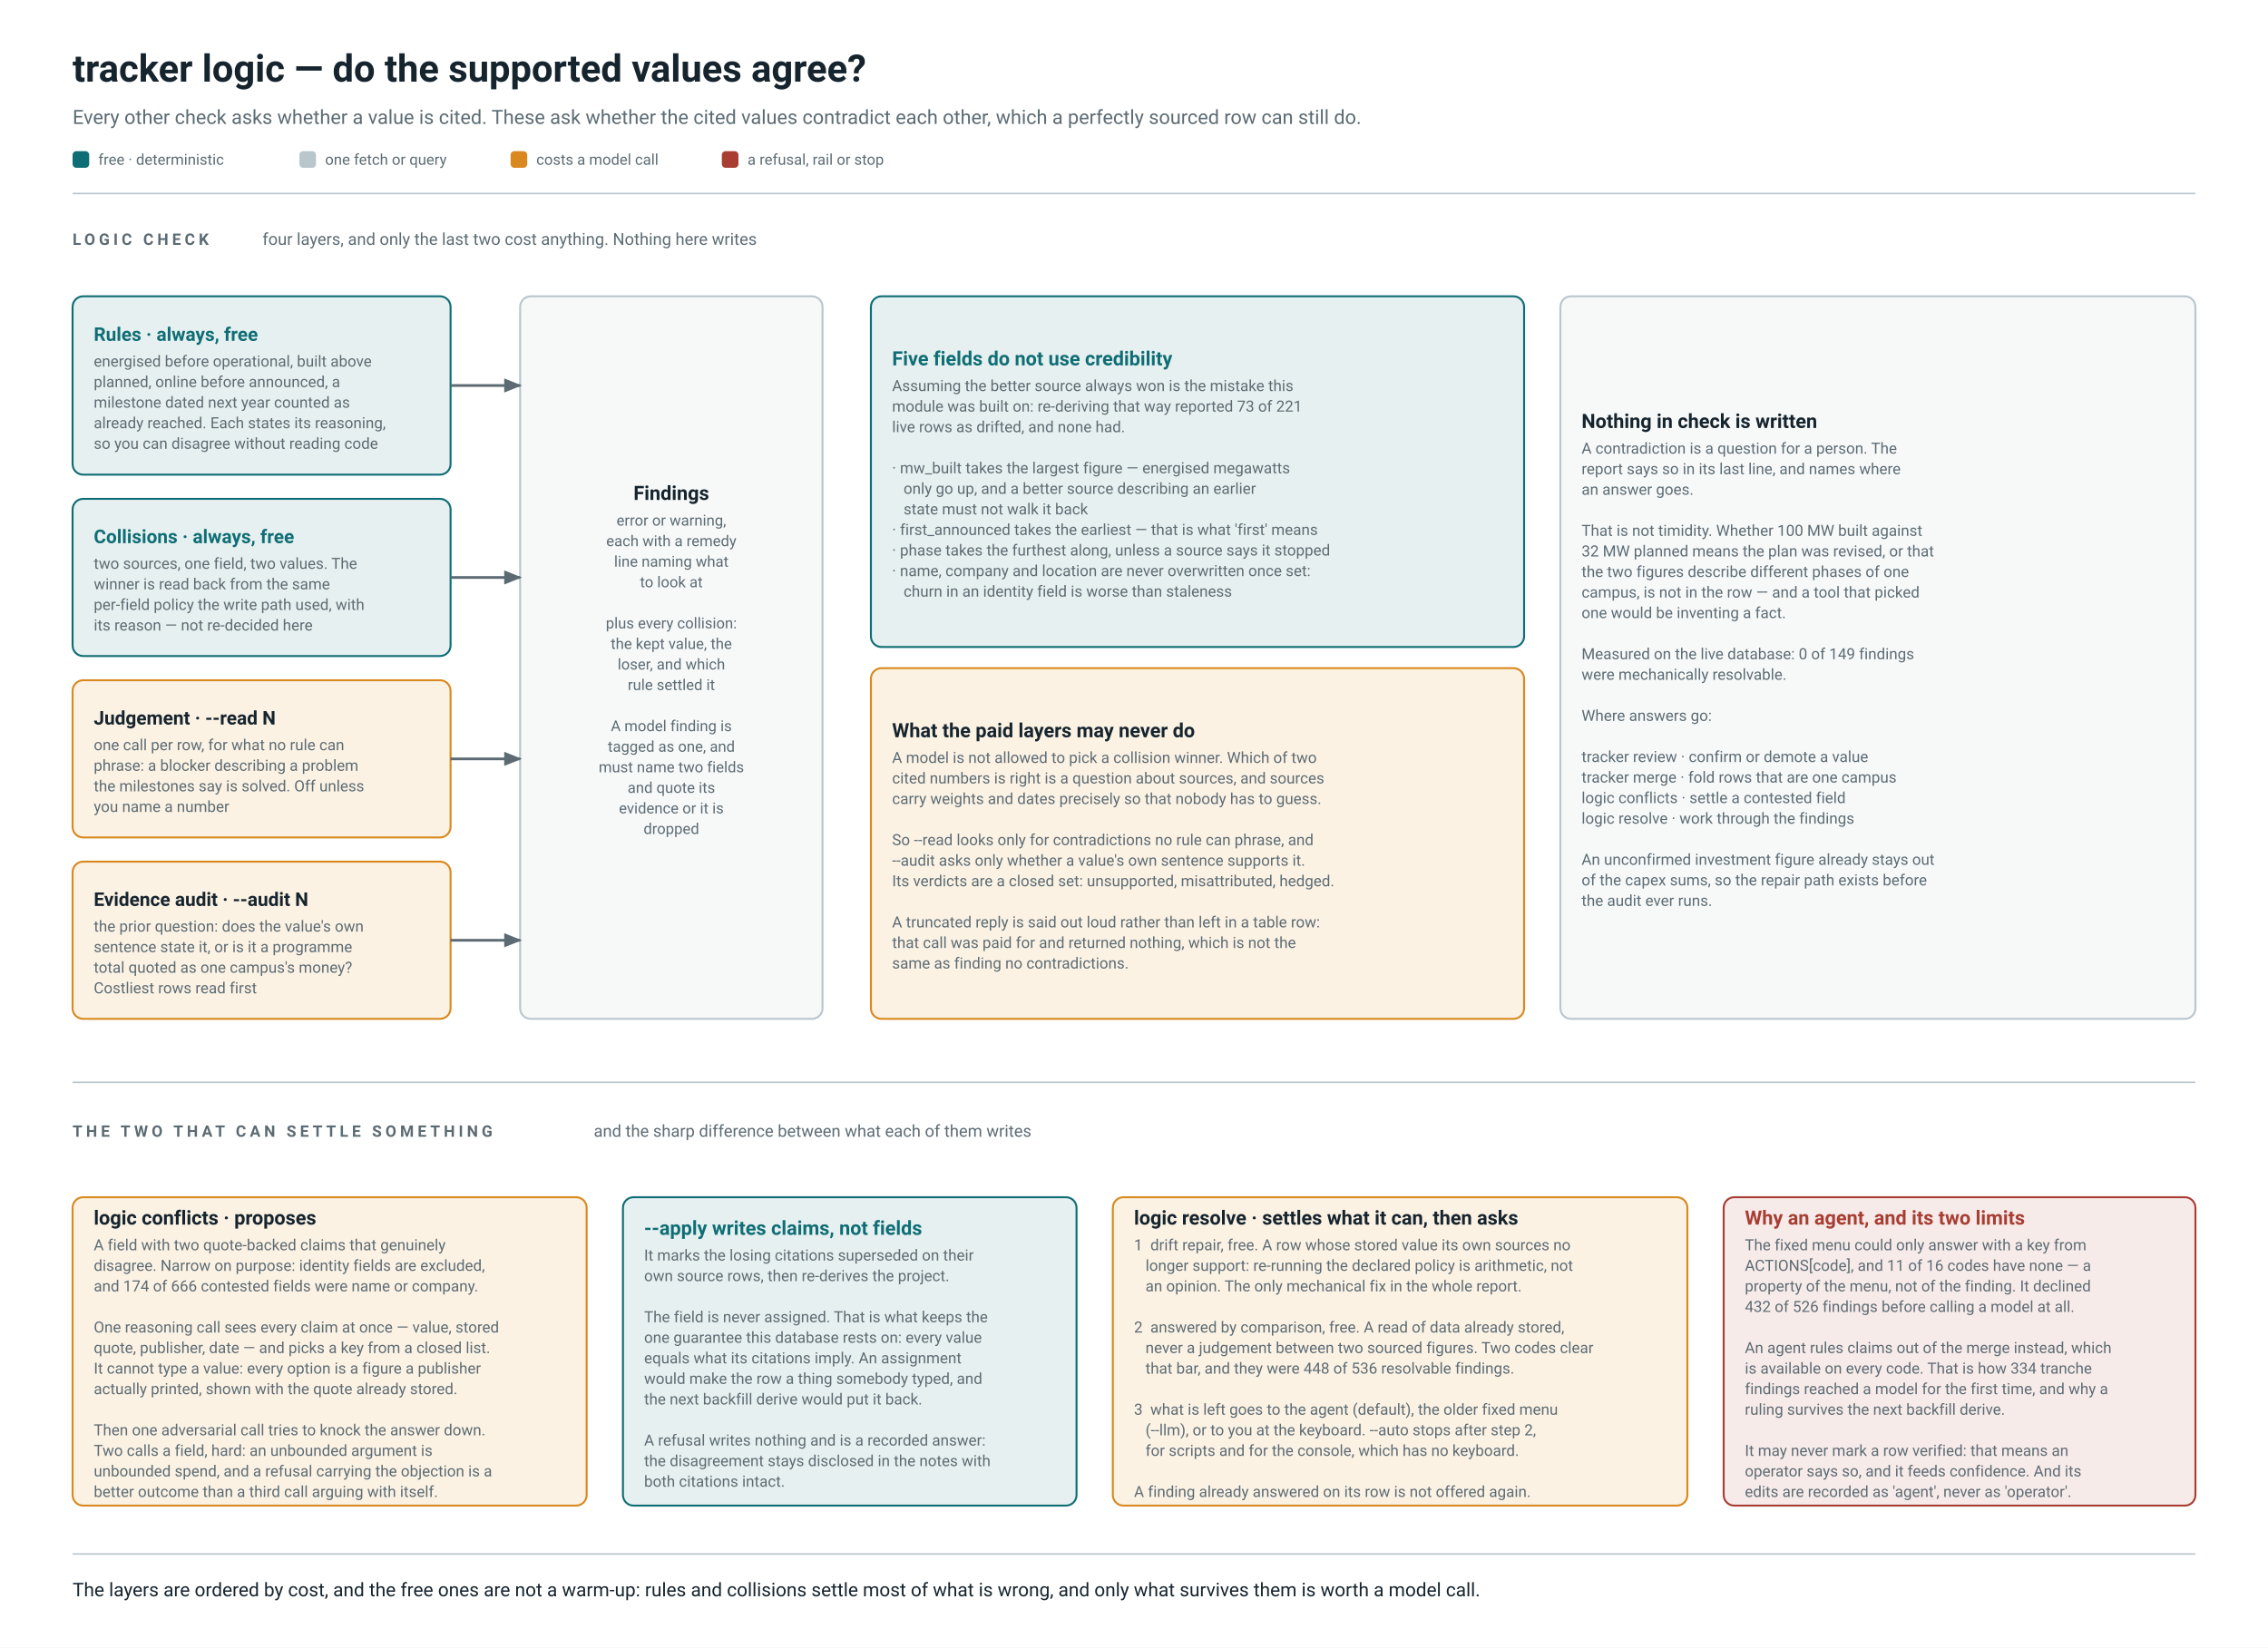
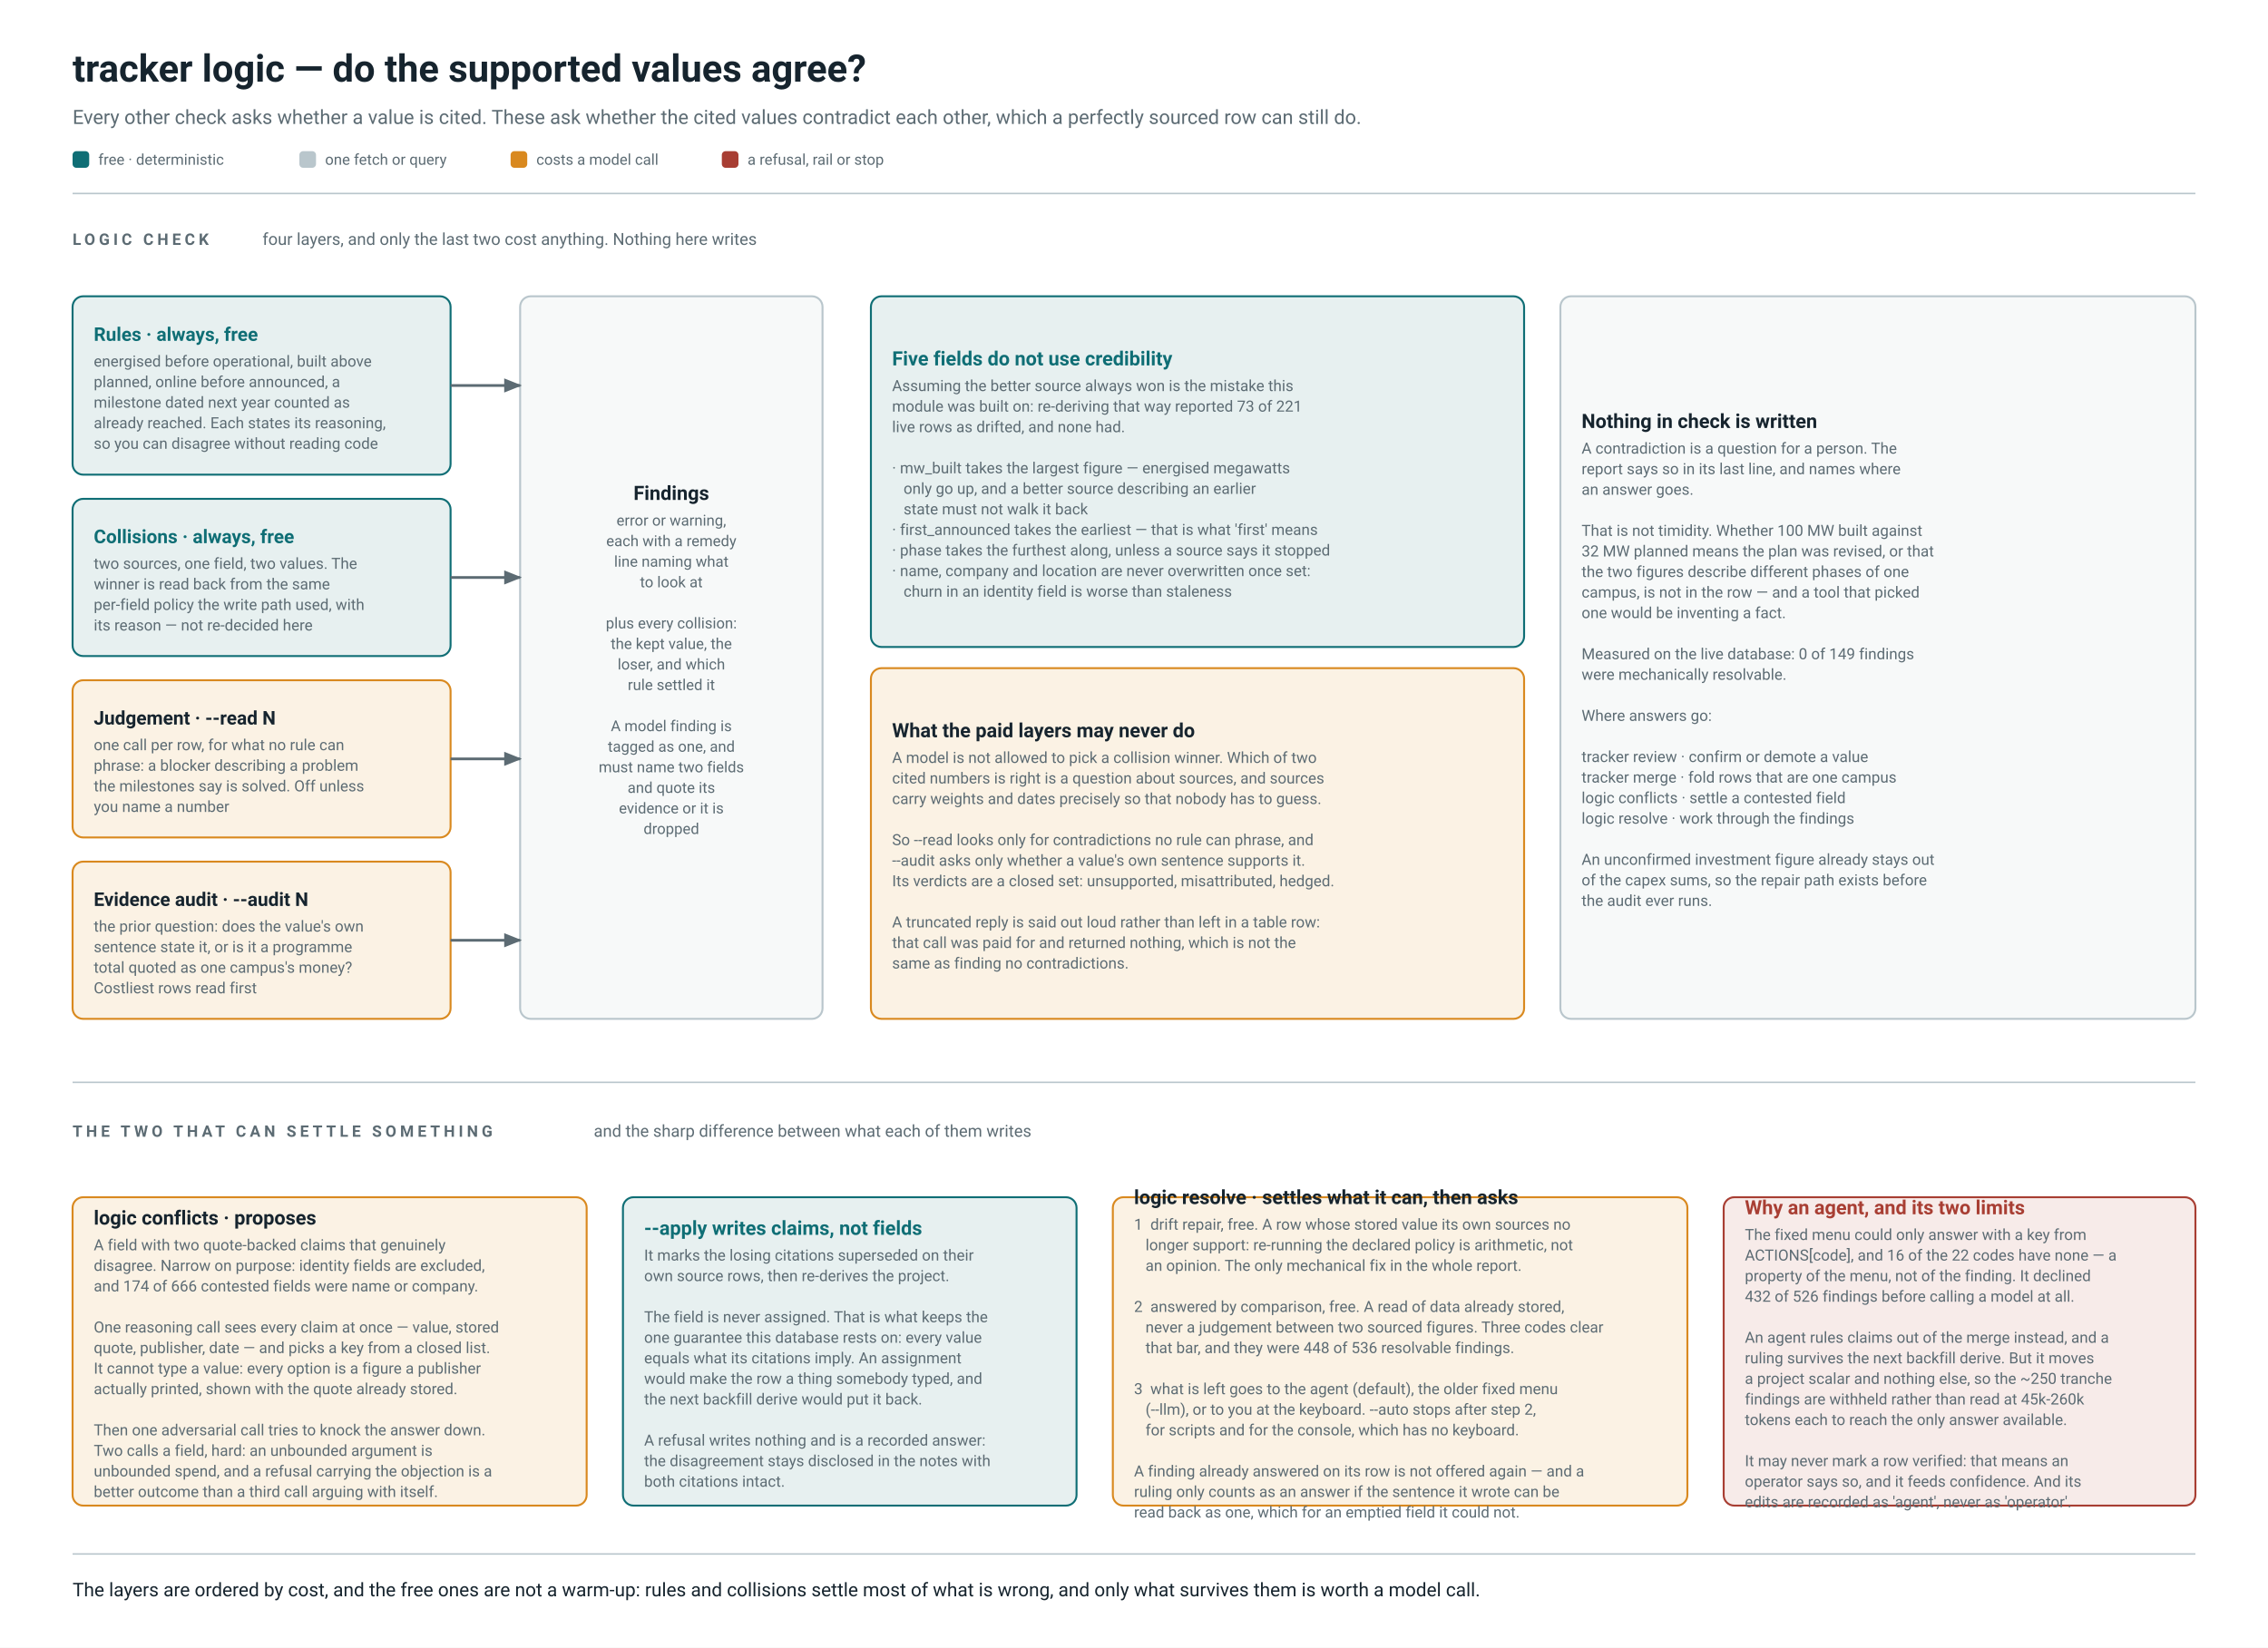
<svg xmlns="http://www.w3.org/2000/svg" width="1500" height="1090" viewBox="0 0 1500 1090" font-family="system-ui,-apple-system,'Segoe UI',Roboto,'Helvetica Neue','DejaVu Sans',Arial,sans-serif">
  <defs>
    <marker id="a5C6B73" viewBox="0 0 10 10" refX="9" refY="5" markerWidth="6.5" markerHeight="6.5" orient="auto-start-reverse">
      <path d="M 0 1 L 10 5 L 0 9 z" fill="#5C6B73" />
    </marker>
  </defs>
  <rect width="1500" height="1090" fill="#FFFFFF" />
  <g font-family="system-ui,-apple-system,'Segoe UI',Roboto,'Helvetica Neue','DejaVu Sans',Arial,sans-serif" xml:space="preserve">
    <text x="48.0" y="54.0" font-size="25" fill="#16242E" text-anchor="start" font-weight="700">tracker logic — do the supported values agree?</text>
    <text x="48.0" y="82.0" font-size="13" fill="#5C6B73" text-anchor="start">Every other check asks whether a value is cited. These ask whether the cited values contradict each other, which a perfectly sourced row can still do.</text>
    <rect x="48.0" y="100.0" width="11" height="11" rx="2.5" fill="#0F6E75" />
    <text x="65.0" y="109.0" font-size="10" fill="#5C6B73" text-anchor="start">free · deterministic</text>
    <rect x="198.0" y="100.0" width="11" height="11" rx="2.5" fill="#B9C6CC" />
    <text x="215.0" y="109.0" font-size="10" fill="#5C6B73" text-anchor="start">one fetch or query</text>
    <rect x="337.7" y="100.0" width="11" height="11" rx="2.5" fill="#D9891F" />
    <text x="354.7" y="109.0" font-size="10" fill="#5C6B73" text-anchor="start">costs a model call</text>
    <rect x="477.4" y="100.0" width="11" height="11" rx="2.5" fill="#A83E33" />
    <text x="494.4" y="109.0" font-size="10" fill="#5C6B73" text-anchor="start">a refusal, rail or stop</text>
    <line x1="48" y1="128" x2="1452" y2="128" stroke="#B9C6CC" stroke-width="1" />
    <text x="48.0" y="162.0" font-size="10.5" fill="#5C6B73" text-anchor="start" font-weight="700" letter-spacing="2.4">LOGIC CHECK</text>
    <text x="173.6" y="162.0" font-size="11" fill="#5C6B73" text-anchor="start">four layers, and only the last two cost anything. Nothing here writes</text>
    <rect x="48.0" y="196.0" width="250.0" height="118.0" rx="7" fill="#E7F0F0" stroke="#0F6E75" stroke-width="1.3" />
    <text x="62.0" y="225.5" font-size="12.5" fill="#0F6E75" text-anchor="left" font-weight="700">Rules · always, free</text>
    <text x="62.0" y="242.5" font-size="10.2" fill="#5C6B73" text-anchor="left">energised before operational, built above</text>
    <text x="62.0" y="256.1" font-size="10.2" fill="#5C6B73" text-anchor="left">planned, online before announced, a</text>
    <text x="62.0" y="269.7" font-size="10.2" fill="#5C6B73" text-anchor="left">milestone dated next year counted as</text>
    <text x="62.0" y="283.3" font-size="10.2" fill="#5C6B73" text-anchor="left">already reached. Each states its reasoning,</text>
    <text x="62.0" y="296.9" font-size="10.2" fill="#5C6B73" text-anchor="left">so you can disagree without reading code</text>
    <rect x="48.0" y="330.0" width="250.0" height="104.0" rx="7" fill="#E7F0F0" stroke="#0F6E75" stroke-width="1.3" />
    <text x="62.0" y="359.3" font-size="12.5" fill="#0F6E75" text-anchor="left" font-weight="700">Collisions · always, free</text>
    <text x="62.0" y="376.3" font-size="10.2" fill="#5C6B73" text-anchor="left">two sources, one field, two values. The</text>
    <text x="62.0" y="389.9" font-size="10.2" fill="#5C6B73" text-anchor="left">winner is read back from the same</text>
    <text x="62.0" y="403.5" font-size="10.2" fill="#5C6B73" text-anchor="left">per-field policy the write path used, with</text>
    <text x="62.0" y="417.1" font-size="10.2" fill="#5C6B73" text-anchor="left">its reason — not re-decided here</text>
    <rect x="48.0" y="450.0" width="250.0" height="104.0" rx="7" fill="#FBF2E4" stroke="#D9891F" stroke-width="1.3" />
    <text x="62.0" y="479.3" font-size="12.5" fill="#16242E" text-anchor="left" font-weight="700">Judgement · --read N</text>
    <text x="62.0" y="496.3" font-size="10.2" fill="#5C6B73" text-anchor="left">one call per row, for what no rule can</text>
    <text x="62.0" y="509.9" font-size="10.2" fill="#5C6B73" text-anchor="left">phrase: a blocker describing a problem</text>
    <text x="62.0" y="523.5" font-size="10.2" fill="#5C6B73" text-anchor="left">the milestones say is solved. Off unless</text>
    <text x="62.0" y="537.1" font-size="10.2" fill="#5C6B73" text-anchor="left">you name a number</text>
    <rect x="48.0" y="570.0" width="250.0" height="104.0" rx="7" fill="#FBF2E4" stroke="#D9891F" stroke-width="1.3" />
    <text x="62.0" y="599.3" font-size="12.5" fill="#16242E" text-anchor="left" font-weight="700">Evidence audit · --audit N</text>
    <text x="62.0" y="616.3" font-size="10.2" fill="#5C6B73" text-anchor="left">the prior question: does the value's own</text>
    <text x="62.0" y="629.9" font-size="10.2" fill="#5C6B73" text-anchor="left">sentence state it, or is it a programme</text>
    <text x="62.0" y="643.5" font-size="10.2" fill="#5C6B73" text-anchor="left">total quoted as one campus's money?</text>
    <text x="62.0" y="657.1" font-size="10.2" fill="#5C6B73" text-anchor="left">Costliest rows read first</text>
    <rect x="344.0" y="196.0" width="200.0" height="478.0" rx="7" fill="#F7F9F9" stroke="#B9C6CC" stroke-width="1.3" />
    <text x="444.0" y="330.7" font-size="13" fill="#16242E" text-anchor="middle" font-weight="700">Findings</text>
    <text x="444.0" y="347.7" font-size="10" fill="#5C6B73" text-anchor="middle">error or warning,</text>
    <text x="444.0" y="361.3" font-size="10" fill="#5C6B73" text-anchor="middle">each with a remedy</text>
    <text x="444.0" y="374.9" font-size="10" fill="#5C6B73" text-anchor="middle">line naming what</text>
    <text x="444.0" y="388.5" font-size="10" fill="#5C6B73" text-anchor="middle">to look at</text>
    <text x="444.0" y="402.1" font-size="10" fill="#5C6B73" text-anchor="middle" />
    <text x="444.0" y="415.7" font-size="10" fill="#5C6B73" text-anchor="middle">plus every collision:</text>
    <text x="444.0" y="429.3" font-size="10" fill="#5C6B73" text-anchor="middle">the kept value, the</text>
    <text x="444.0" y="442.9" font-size="10" fill="#5C6B73" text-anchor="middle">loser, and which</text>
    <text x="444.0" y="456.5" font-size="10" fill="#5C6B73" text-anchor="middle">rule settled it</text>
    <text x="444.0" y="470.1" font-size="10" fill="#5C6B73" text-anchor="middle" />
    <text x="444.0" y="483.7" font-size="10" fill="#5C6B73" text-anchor="middle">A model finding is</text>
    <text x="444.0" y="497.3" font-size="10" fill="#5C6B73" text-anchor="middle">tagged as one, and</text>
    <text x="444.0" y="510.9" font-size="10" fill="#5C6B73" text-anchor="middle">must name two fields</text>
    <text x="444.0" y="524.5" font-size="10" fill="#5C6B73" text-anchor="middle">and quote its</text>
    <text x="444.0" y="538.1" font-size="10" fill="#5C6B73" text-anchor="middle">evidence or it is</text>
    <text x="444.0" y="551.7" font-size="10" fill="#5C6B73" text-anchor="middle">dropped</text>
    <polyline points="298.0,255.0 344.0,255.0" fill="none" stroke="#5C6B73" stroke-width="1.8" stroke-linejoin="round" marker-end="url(#a5C6B73)" />
    <polyline points="298.0,382.0 344.0,382.0" fill="none" stroke="#5C6B73" stroke-width="1.8" stroke-linejoin="round" marker-end="url(#a5C6B73)" />
    <polyline points="298.0,502.0 344.0,502.0" fill="none" stroke="#5C6B73" stroke-width="1.8" stroke-linejoin="round" marker-end="url(#a5C6B73)" />
    <polyline points="298.0,622.0 344.0,622.0" fill="none" stroke="#5C6B73" stroke-width="1.8" stroke-linejoin="round" marker-end="url(#a5C6B73)" />
    <rect x="576.0" y="196.0" width="432.0" height="232.0" rx="7" fill="#E7F0F0" stroke="#0F6E75" stroke-width="1.3" />
    <text x="590.0" y="241.7" font-size="13" fill="#0F6E75" text-anchor="left" font-weight="700">Five fields do not use credibility</text>
    <text x="590.0" y="258.7" font-size="10.2" fill="#5C6B73" text-anchor="left">Assuming the better source always won is the mistake this</text>
    <text x="590.0" y="272.3" font-size="10.2" fill="#5C6B73" text-anchor="left">module was built on: re-deriving that way reported 73 of 221</text>
    <text x="590.0" y="285.9" font-size="10.2" fill="#5C6B73" text-anchor="left">live rows as drifted, and none had.</text>
    <text x="590.0" y="299.5" font-size="10.2" fill="#5C6B73" text-anchor="left" />
    <text x="590.0" y="313.1" font-size="10.2" fill="#5C6B73" text-anchor="left">· mw_built takes the largest figure — energised megawatts</text>
    <text x="590.0" y="326.7" font-size="10.2" fill="#5C6B73" text-anchor="left">   only go up, and a better source describing an earlier</text>
    <text x="590.0" y="340.3" font-size="10.2" fill="#5C6B73" text-anchor="left">   state must not walk it back</text>
    <text x="590.0" y="353.9" font-size="10.2" fill="#5C6B73" text-anchor="left">· first_announced takes the earliest — that is what 'first' means</text>
    <text x="590.0" y="367.5" font-size="10.2" fill="#5C6B73" text-anchor="left">· phase takes the furthest along, unless a source says it stopped</text>
    <text x="590.0" y="381.1" font-size="10.2" fill="#5C6B73" text-anchor="left">· name, company and location are never overwritten once set:</text>
    <text x="590.0" y="394.7" font-size="10.2" fill="#5C6B73" text-anchor="left">   churn in an identity field is worse than staleness</text>
    <rect x="576.0" y="442.0" width="432.0" height="232.0" rx="7" fill="#FBF2E4" stroke="#D9891F" stroke-width="1.3" />
    <text x="590.0" y="487.7" font-size="13" fill="#16242E" text-anchor="left" font-weight="700">What the paid layers may never do</text>
    <text x="590.0" y="504.7" font-size="10.2" fill="#5C6B73" text-anchor="left">A model is not allowed to pick a collision winner. Which of two</text>
    <text x="590.0" y="518.3" font-size="10.2" fill="#5C6B73" text-anchor="left">cited numbers is right is a question about sources, and sources</text>
    <text x="590.0" y="531.9" font-size="10.2" fill="#5C6B73" text-anchor="left">carry weights and dates precisely so that nobody has to guess.</text>
    <text x="590.0" y="545.5" font-size="10.2" fill="#5C6B73" text-anchor="left" />
    <text x="590.0" y="559.1" font-size="10.2" fill="#5C6B73" text-anchor="left">So --read looks only for contradictions no rule can phrase, and</text>
    <text x="590.0" y="572.7" font-size="10.2" fill="#5C6B73" text-anchor="left">--audit asks only whether a value's own sentence supports it.</text>
    <text x="590.0" y="586.3" font-size="10.2" fill="#5C6B73" text-anchor="left">Its verdicts are a closed set: unsupported, misattributed, hedged.</text>
    <text x="590.0" y="599.9" font-size="10.2" fill="#5C6B73" text-anchor="left" />
    <text x="590.0" y="613.5" font-size="10.2" fill="#5C6B73" text-anchor="left">A truncated reply is said out loud rather than left in a table row:</text>
    <text x="590.0" y="627.1" font-size="10.2" fill="#5C6B73" text-anchor="left">that call was paid for and returned nothing, which is not the</text>
    <text x="590.0" y="640.7" font-size="10.2" fill="#5C6B73" text-anchor="left">same as finding no contradictions.</text>
    <rect x="1032.0" y="196.0" width="420.0" height="478.0" rx="7" fill="#F7F9F9" stroke="#B9C6CC" stroke-width="1.3" />
    <text x="1046.0" y="283.1" font-size="13" fill="#16242E" text-anchor="left" font-weight="700">Nothing in check is written</text>
    <text x="1046.0" y="300.1" font-size="10.2" fill="#5C6B73" text-anchor="left">A contradiction is a question for a person. The</text>
    <text x="1046.0" y="313.7" font-size="10.2" fill="#5C6B73" text-anchor="left">report says so in its last line, and names where</text>
    <text x="1046.0" y="327.3" font-size="10.2" fill="#5C6B73" text-anchor="left">an answer goes.</text>
    <text x="1046.0" y="340.9" font-size="10.2" fill="#5C6B73" text-anchor="left" />
    <text x="1046.0" y="354.5" font-size="10.2" fill="#5C6B73" text-anchor="left">That is not timidity. Whether 100 MW built against</text>
    <text x="1046.0" y="368.1" font-size="10.2" fill="#5C6B73" text-anchor="left">32 MW planned means the plan was revised, or that</text>
    <text x="1046.0" y="381.7" font-size="10.2" fill="#5C6B73" text-anchor="left">the two figures describe different phases of one</text>
    <text x="1046.0" y="395.3" font-size="10.2" fill="#5C6B73" text-anchor="left">campus, is not in the row — and a tool that picked</text>
    <text x="1046.0" y="408.9" font-size="10.2" fill="#5C6B73" text-anchor="left">one would be inventing a fact.</text>
    <text x="1046.0" y="422.5" font-size="10.2" fill="#5C6B73" text-anchor="left" />
    <text x="1046.0" y="436.1" font-size="10.2" fill="#5C6B73" text-anchor="left">Measured on the live database: 0 of 149 findings</text>
    <text x="1046.0" y="449.7" font-size="10.2" fill="#5C6B73" text-anchor="left">were mechanically resolvable.</text>
    <text x="1046.0" y="463.3" font-size="10.2" fill="#5C6B73" text-anchor="left" />
    <text x="1046.0" y="476.9" font-size="10.2" fill="#5C6B73" text-anchor="left">Where answers go:</text>
    <text x="1046.0" y="490.5" font-size="10.2" fill="#5C6B73" text-anchor="left" />
    <text x="1046.0" y="504.1" font-size="10.2" fill="#5C6B73" text-anchor="left">tracker review · confirm or demote a value</text>
    <text x="1046.0" y="517.7" font-size="10.2" fill="#5C6B73" text-anchor="left">tracker merge · fold rows that are one campus</text>
    <text x="1046.0" y="531.3" font-size="10.2" fill="#5C6B73" text-anchor="left">logic conflicts · settle a contested field</text>
    <text x="1046.0" y="544.9" font-size="10.2" fill="#5C6B73" text-anchor="left">logic resolve · work through the findings</text>
    <text x="1046.0" y="558.5" font-size="10.2" fill="#5C6B73" text-anchor="left" />
    <text x="1046.0" y="572.1" font-size="10.2" fill="#5C6B73" text-anchor="left">An unconfirmed investment figure already stays out</text>
    <text x="1046.0" y="585.7" font-size="10.2" fill="#5C6B73" text-anchor="left">of the capex sums, so the repair path exists before</text>
    <text x="1046.0" y="599.3" font-size="10.2" fill="#5C6B73" text-anchor="left">the audit ever runs.</text>
    <line x1="48" y1="716" x2="1452" y2="716" stroke="#B9C6CC" stroke-width="1" />
    <text x="48.0" y="752.0" font-size="10.5" fill="#5C6B73" text-anchor="start" font-weight="700" letter-spacing="2.4">THE TWO THAT CAN SETTLE SOMETHING</text>
    <text x="392.7" y="752.0" font-size="11" fill="#5C6B73" text-anchor="start">and the sharp difference between what each of them writes</text>
    <rect x="48.0" y="792.0" width="340.0" height="204.0" rx="7" fill="#FBF2E4" stroke="#D9891F" stroke-width="1.3" />
    <text x="62.0" y="810.1" font-size="13" fill="#16242E" text-anchor="left" font-weight="700">logic conflicts · proposes</text>
    <text x="62.0" y="827.1" font-size="10.2" fill="#5C6B73" text-anchor="left">A field with two quote-backed claims that genuinely</text>
    <text x="62.0" y="840.7" font-size="10.2" fill="#5C6B73" text-anchor="left">disagree. Narrow on purpose: identity fields are excluded,</text>
    <text x="62.0" y="854.3" font-size="10.2" fill="#5C6B73" text-anchor="left">and 174 of 666 contested fields were name or company.</text>
    <text x="62.0" y="867.9" font-size="10.2" fill="#5C6B73" text-anchor="left" />
    <text x="62.0" y="881.5" font-size="10.2" fill="#5C6B73" text-anchor="left">One reasoning call sees every claim at once — value, stored</text>
    <text x="62.0" y="895.1" font-size="10.2" fill="#5C6B73" text-anchor="left">quote, publisher, date — and picks a key from a closed list.</text>
    <text x="62.0" y="908.7" font-size="10.2" fill="#5C6B73" text-anchor="left">It cannot type a value: every option is a figure a publisher</text>
    <text x="62.0" y="922.3" font-size="10.2" fill="#5C6B73" text-anchor="left">actually printed, shown with the quote already stored.</text>
    <text x="62.0" y="935.9" font-size="10.2" fill="#5C6B73" text-anchor="left" />
    <text x="62.0" y="949.5" font-size="10.2" fill="#5C6B73" text-anchor="left">Then one adversarial call tries to knock the answer down.</text>
    <text x="62.0" y="963.1" font-size="10.2" fill="#5C6B73" text-anchor="left">Two calls a field, hard: an unbounded argument is</text>
    <text x="62.0" y="976.7" font-size="10.2" fill="#5C6B73" text-anchor="left">unbounded spend, and a refusal carrying the objection is a</text>
    <text x="62.0" y="990.3" font-size="10.2" fill="#5C6B73" text-anchor="left">better outcome than a third call arguing with itself.</text>
    <rect x="412.0" y="792.0" width="300.0" height="204.0" rx="7" fill="#E7F0F0" stroke="#0F6E75" stroke-width="1.3" />
    <text x="426.0" y="816.9" font-size="13" fill="#0F6E75" text-anchor="left" font-weight="700">--apply writes claims, not fields</text>
    <text x="426.0" y="833.9" font-size="10.2" fill="#5C6B73" text-anchor="left">It marks the losing citations superseded on their</text>
    <text x="426.0" y="847.5" font-size="10.2" fill="#5C6B73" text-anchor="left">own source rows, then re-derives the project.</text>
    <text x="426.0" y="861.1" font-size="10.2" fill="#5C6B73" text-anchor="left" />
    <text x="426.0" y="874.7" font-size="10.2" fill="#5C6B73" text-anchor="left">The field is never assigned. That is what keeps the</text>
    <text x="426.0" y="888.3" font-size="10.2" fill="#5C6B73" text-anchor="left">one guarantee this database rests on: every value</text>
    <text x="426.0" y="901.9" font-size="10.2" fill="#5C6B73" text-anchor="left">equals what its citations imply. An assignment</text>
    <text x="426.0" y="915.5" font-size="10.2" fill="#5C6B73" text-anchor="left">would make the row a thing somebody typed, and</text>
    <text x="426.0" y="929.1" font-size="10.2" fill="#5C6B73" text-anchor="left">the next backfill derive would put it back.</text>
    <text x="426.0" y="942.7" font-size="10.2" fill="#5C6B73" text-anchor="left" />
    <text x="426.0" y="956.3" font-size="10.2" fill="#5C6B73" text-anchor="left">A refusal writes nothing and is a recorded answer:</text>
    <text x="426.0" y="969.9" font-size="10.2" fill="#5C6B73" text-anchor="left">the disagreement stays disclosed in the notes with</text>
    <text x="426.0" y="983.5" font-size="10.2" fill="#5C6B73" text-anchor="left">both citations intact.</text>
    <rect x="736.0" y="792.0" width="380.0" height="204.0" rx="7" fill="#FBF2E4" stroke="#D9891F" stroke-width="1.3" />
-     <text x="750.0" y="810.1" font-size="13" fill="#16242E" text-anchor="left" font-weight="700">logic resolve · settles what it can, then asks</text>
-     <text x="750.0" y="827.1" font-size="10.2" fill="#5C6B73" text-anchor="left">1  drift repair, free. A row whose stored value its own sources no</text>
-     <text x="750.0" y="840.7" font-size="10.2" fill="#5C6B73" text-anchor="left">   longer support: re-running the declared policy is arithmetic, not</text>
-     <text x="750.0" y="854.3" font-size="10.2" fill="#5C6B73" text-anchor="left">   an opinion. The only mechanical fix in the whole report.</text>
-     <text x="750.0" y="867.9" font-size="10.2" fill="#5C6B73" text-anchor="left" />
-     <text x="750.0" y="881.5" font-size="10.2" fill="#5C6B73" text-anchor="left">2  answered by comparison, free. A read of data already stored,</text>
-     <text x="750.0" y="895.1" font-size="10.2" fill="#5C6B73" text-anchor="left">   never a judgement between two sourced figures. Two codes clear</text>
-     <text x="750.0" y="908.7" font-size="10.2" fill="#5C6B73" text-anchor="left">   that bar, and they were 448 of 536 resolvable findings.</text>
-     <text x="750.0" y="922.3" font-size="10.2" fill="#5C6B73" text-anchor="left" />
-     <text x="750.0" y="935.9" font-size="10.2" fill="#5C6B73" text-anchor="left">3  what is left goes to the agent (default), the older fixed menu</text>
-     <text x="750.0" y="949.5" font-size="10.2" fill="#5C6B73" text-anchor="left">   (--llm), or to you at the keyboard. --auto stops after step 2,</text>
-     <text x="750.0" y="963.1" font-size="10.2" fill="#5C6B73" text-anchor="left">   for scripts and for the console, which has no keyboard.</text>
-     <text x="750.0" y="976.7" font-size="10.2" fill="#5C6B73" text-anchor="left" />
-     <text x="750.0" y="990.3" font-size="10.2" fill="#5C6B73" text-anchor="left">A finding already answered on its row is not offered again.</text>
+     <text x="750.0" y="796.5" font-size="13" fill="#16242E" text-anchor="left" font-weight="700">logic resolve · settles what it can, then asks</text>
+     <text x="750.0" y="813.5" font-size="10.2" fill="#5C6B73" text-anchor="left">1  drift repair, free. A row whose stored value its own sources no</text>
+     <text x="750.0" y="827.1" font-size="10.2" fill="#5C6B73" text-anchor="left">   longer support: re-running the declared policy is arithmetic, not</text>
+     <text x="750.0" y="840.7" font-size="10.2" fill="#5C6B73" text-anchor="left">   an opinion. The only mechanical fix in the whole report.</text>
+     <text x="750.0" y="854.3" font-size="10.2" fill="#5C6B73" text-anchor="left" />
+     <text x="750.0" y="867.9" font-size="10.2" fill="#5C6B73" text-anchor="left">2  answered by comparison, free. A read of data already stored,</text>
+     <text x="750.0" y="881.5" font-size="10.2" fill="#5C6B73" text-anchor="left">   never a judgement between two sourced figures. Three codes clear</text>
+     <text x="750.0" y="895.1" font-size="10.2" fill="#5C6B73" text-anchor="left">   that bar, and they were 448 of 536 resolvable findings.</text>
+     <text x="750.0" y="908.7" font-size="10.2" fill="#5C6B73" text-anchor="left" />
+     <text x="750.0" y="922.3" font-size="10.2" fill="#5C6B73" text-anchor="left">3  what is left goes to the agent (default), the older fixed menu</text>
+     <text x="750.0" y="935.9" font-size="10.2" fill="#5C6B73" text-anchor="left">   (--llm), or to you at the keyboard. --auto stops after step 2,</text>
+     <text x="750.0" y="949.5" font-size="10.2" fill="#5C6B73" text-anchor="left">   for scripts and for the console, which has no keyboard.</text>
+     <text x="750.0" y="963.1" font-size="10.2" fill="#5C6B73" text-anchor="left" />
+     <text x="750.0" y="976.7" font-size="10.2" fill="#5C6B73" text-anchor="left">A finding already answered on its row is not offered again — and a</text>
+     <text x="750.0" y="990.3" font-size="10.2" fill="#5C6B73" text-anchor="left">ruling only counts as an answer if the sentence it wrote can be</text>
+     <text x="750.0" y="1003.9" font-size="10.2" fill="#5C6B73" text-anchor="left">read back as one, which for an emptied field it could not.</text>
    <rect x="1140.0" y="792.0" width="312.0" height="204.0" rx="7" fill="#F7EBE9" stroke="#A83E33" stroke-width="1.3" />
-     <text x="1154.0" y="810.1" font-size="13" fill="#A83E33" text-anchor="left" font-weight="700">Why an agent, and its two limits</text>
-     <text x="1154.0" y="827.1" font-size="10.2" fill="#5C6B73" text-anchor="left">The fixed menu could only answer with a key from</text>
-     <text x="1154.0" y="840.7" font-size="10.2" fill="#5C6B73" text-anchor="left">ACTIONS[code], and 11 of 16 codes have none — a</text>
-     <text x="1154.0" y="854.3" font-size="10.2" fill="#5C6B73" text-anchor="left">property of the menu, not of the finding. It declined</text>
-     <text x="1154.0" y="867.9" font-size="10.2" fill="#5C6B73" text-anchor="left">432 of 526 findings before calling a model at all.</text>
-     <text x="1154.0" y="881.5" font-size="10.2" fill="#5C6B73" text-anchor="left" />
-     <text x="1154.0" y="895.1" font-size="10.2" fill="#5C6B73" text-anchor="left">An agent rules claims out of the merge instead, which</text>
-     <text x="1154.0" y="908.7" font-size="10.2" fill="#5C6B73" text-anchor="left">is available on every code. That is how 334 tranche</text>
-     <text x="1154.0" y="922.3" font-size="10.2" fill="#5C6B73" text-anchor="left">findings reached a model for the first time, and why a</text>
-     <text x="1154.0" y="935.9" font-size="10.2" fill="#5C6B73" text-anchor="left">ruling survives the next backfill derive.</text>
-     <text x="1154.0" y="949.5" font-size="10.2" fill="#5C6B73" text-anchor="left" />
-     <text x="1154.0" y="963.1" font-size="10.2" fill="#5C6B73" text-anchor="left">It may never mark a row verified: that means an</text>
-     <text x="1154.0" y="976.7" font-size="10.2" fill="#5C6B73" text-anchor="left">operator says so, and it feeds confidence. And its</text>
-     <text x="1154.0" y="990.3" font-size="10.2" fill="#5C6B73" text-anchor="left">edits are recorded as 'agent', never as 'operator'.</text>
+     <text x="1154.0" y="803.3" font-size="13" fill="#A83E33" text-anchor="left" font-weight="700">Why an agent, and its two limits</text>
+     <text x="1154.0" y="820.3" font-size="10.2" fill="#5C6B73" text-anchor="left">The fixed menu could only answer with a key from</text>
+     <text x="1154.0" y="833.9" font-size="10.2" fill="#5C6B73" text-anchor="left">ACTIONS[code], and 16 of the 22 codes have none — a</text>
+     <text x="1154.0" y="847.5" font-size="10.2" fill="#5C6B73" text-anchor="left">property of the menu, not of the finding. It declined</text>
+     <text x="1154.0" y="861.1" font-size="10.2" fill="#5C6B73" text-anchor="left">432 of 526 findings before calling a model at all.</text>
+     <text x="1154.0" y="874.7" font-size="10.2" fill="#5C6B73" text-anchor="left" />
+     <text x="1154.0" y="888.3" font-size="10.2" fill="#5C6B73" text-anchor="left">An agent rules claims out of the merge instead, and a</text>
+     <text x="1154.0" y="901.9" font-size="10.2" fill="#5C6B73" text-anchor="left">ruling survives the next backfill derive. But it moves</text>
+     <text x="1154.0" y="915.5" font-size="10.2" fill="#5C6B73" text-anchor="left">a project scalar and nothing else, so the ~250 tranche</text>
+     <text x="1154.0" y="929.1" font-size="10.2" fill="#5C6B73" text-anchor="left">findings are withheld rather than read at 45k-260k</text>
+     <text x="1154.0" y="942.7" font-size="10.2" fill="#5C6B73" text-anchor="left">tokens each to reach the only answer available.</text>
+     <text x="1154.0" y="956.3" font-size="10.2" fill="#5C6B73" text-anchor="left" />
+     <text x="1154.0" y="969.9" font-size="10.2" fill="#5C6B73" text-anchor="left">It may never mark a row verified: that means an</text>
+     <text x="1154.0" y="983.5" font-size="10.2" fill="#5C6B73" text-anchor="left">operator says so, and it feeds confidence. And its</text>
+     <text x="1154.0" y="997.1" font-size="10.2" fill="#5C6B73" text-anchor="left">edits are recorded as 'agent', never as 'operator'.</text>
    <line x1="48" y1="1028" x2="1452" y2="1028" stroke="#B9C6CC" stroke-width="1" />
    <text x="48.0" y="1056.0" font-size="12.5" fill="#16242E" text-anchor="start">The layers are ordered by cost, and the free ones are not a warm-up: rules and collisions settle most of what is wrong, and only what survives them is worth a model call.</text>
  </g>
</svg>
